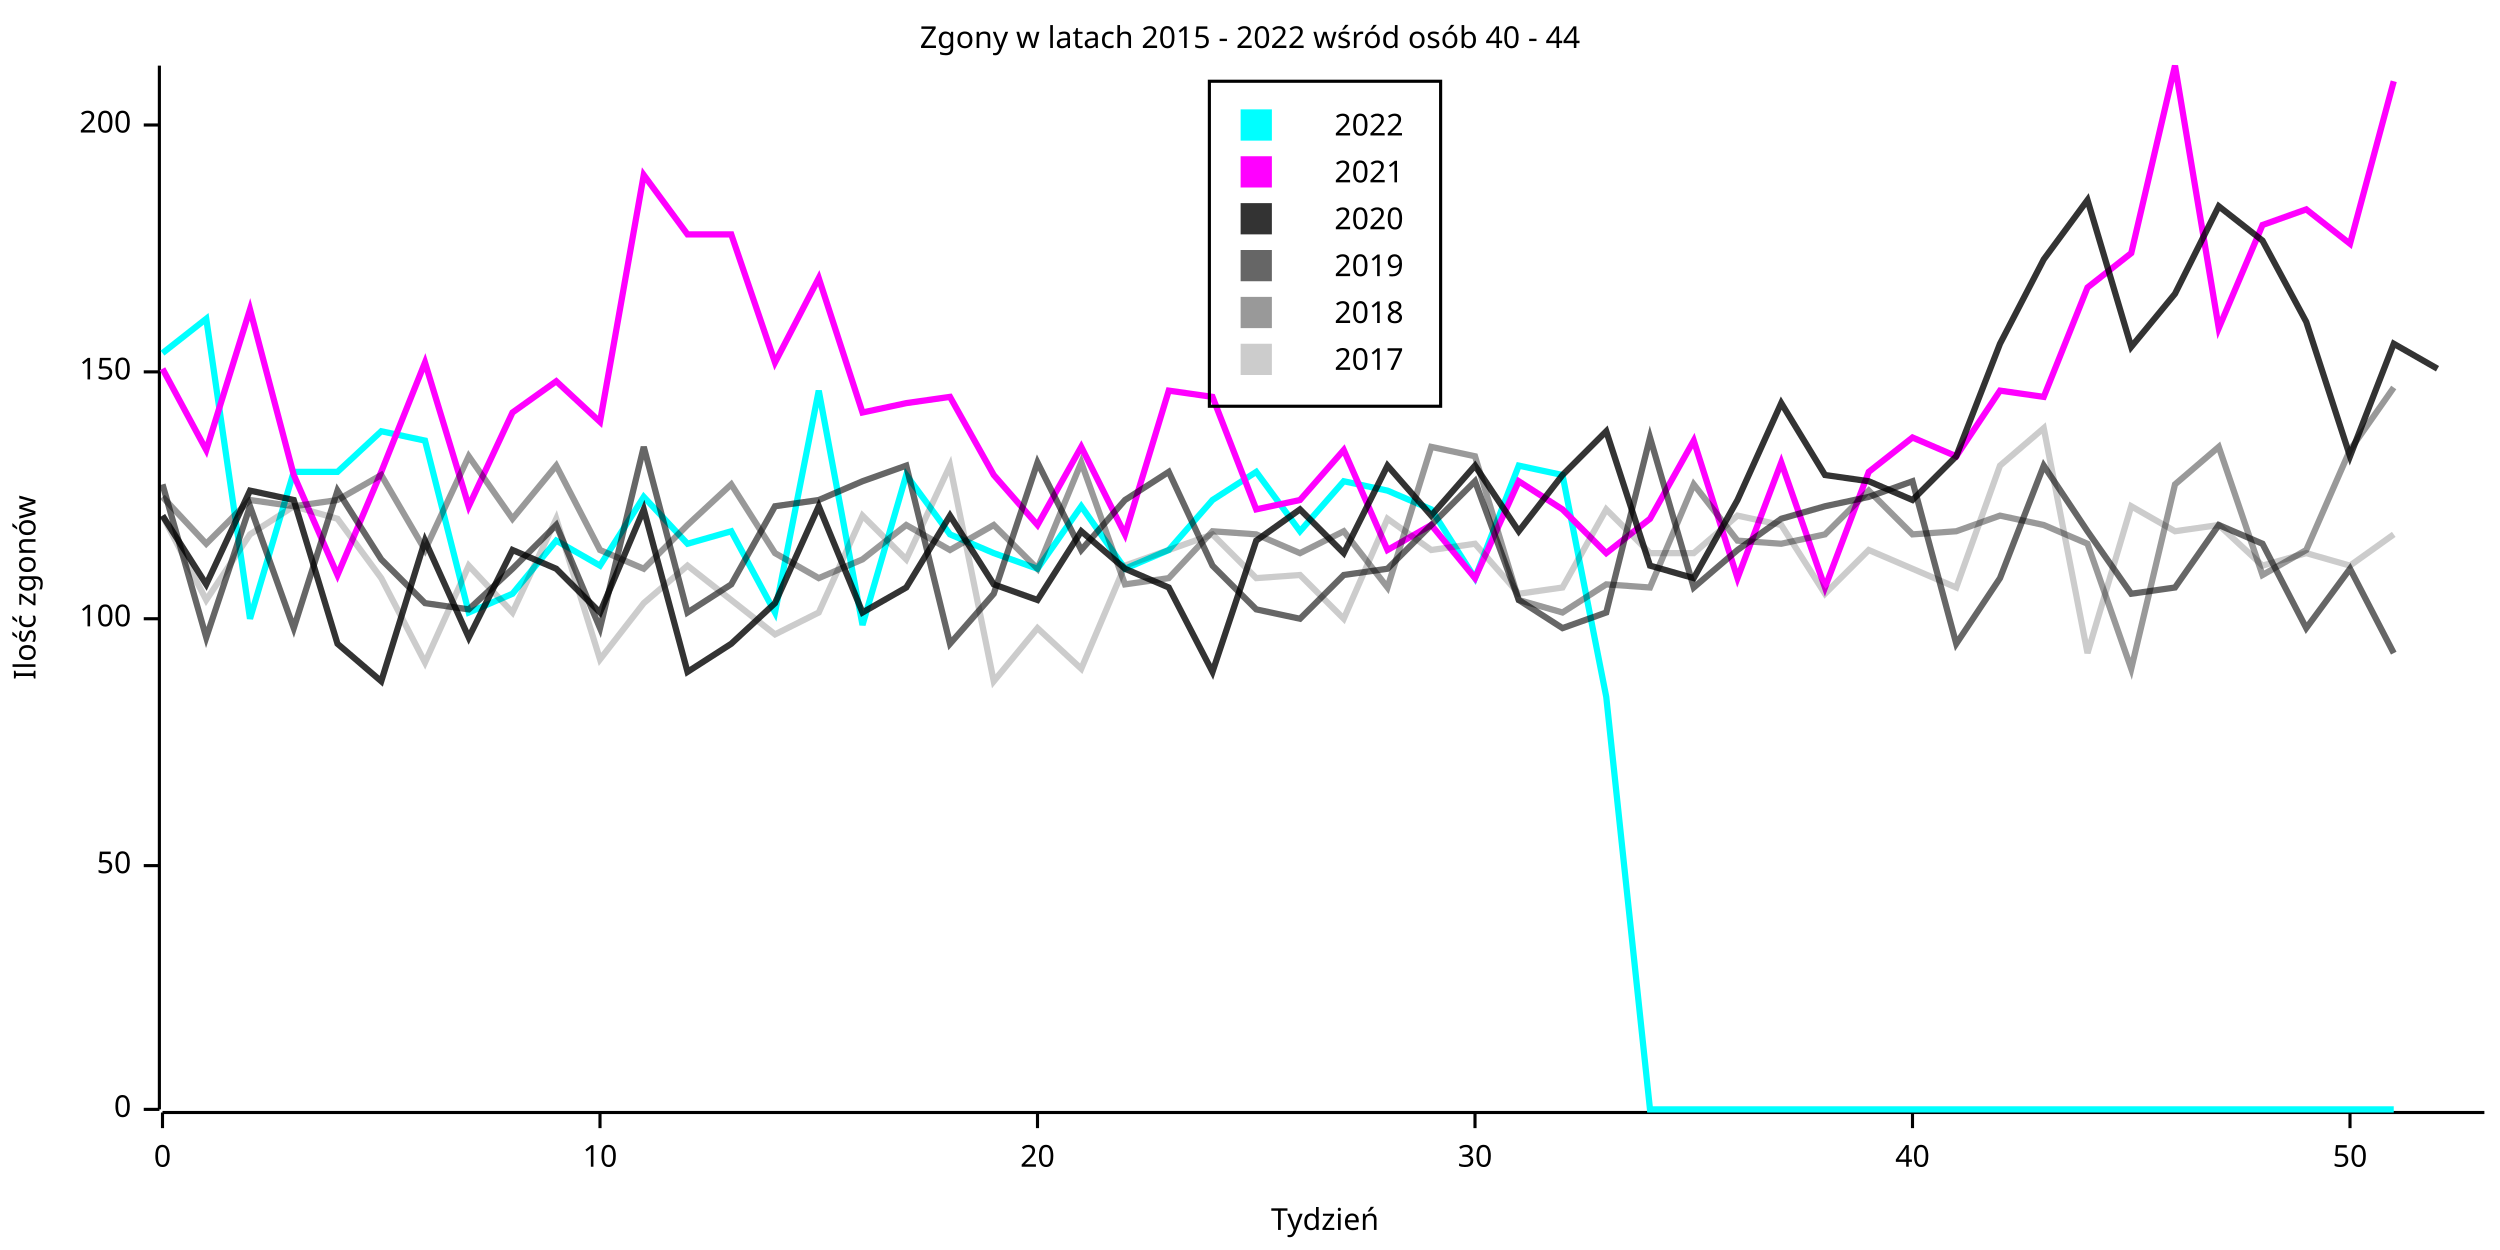
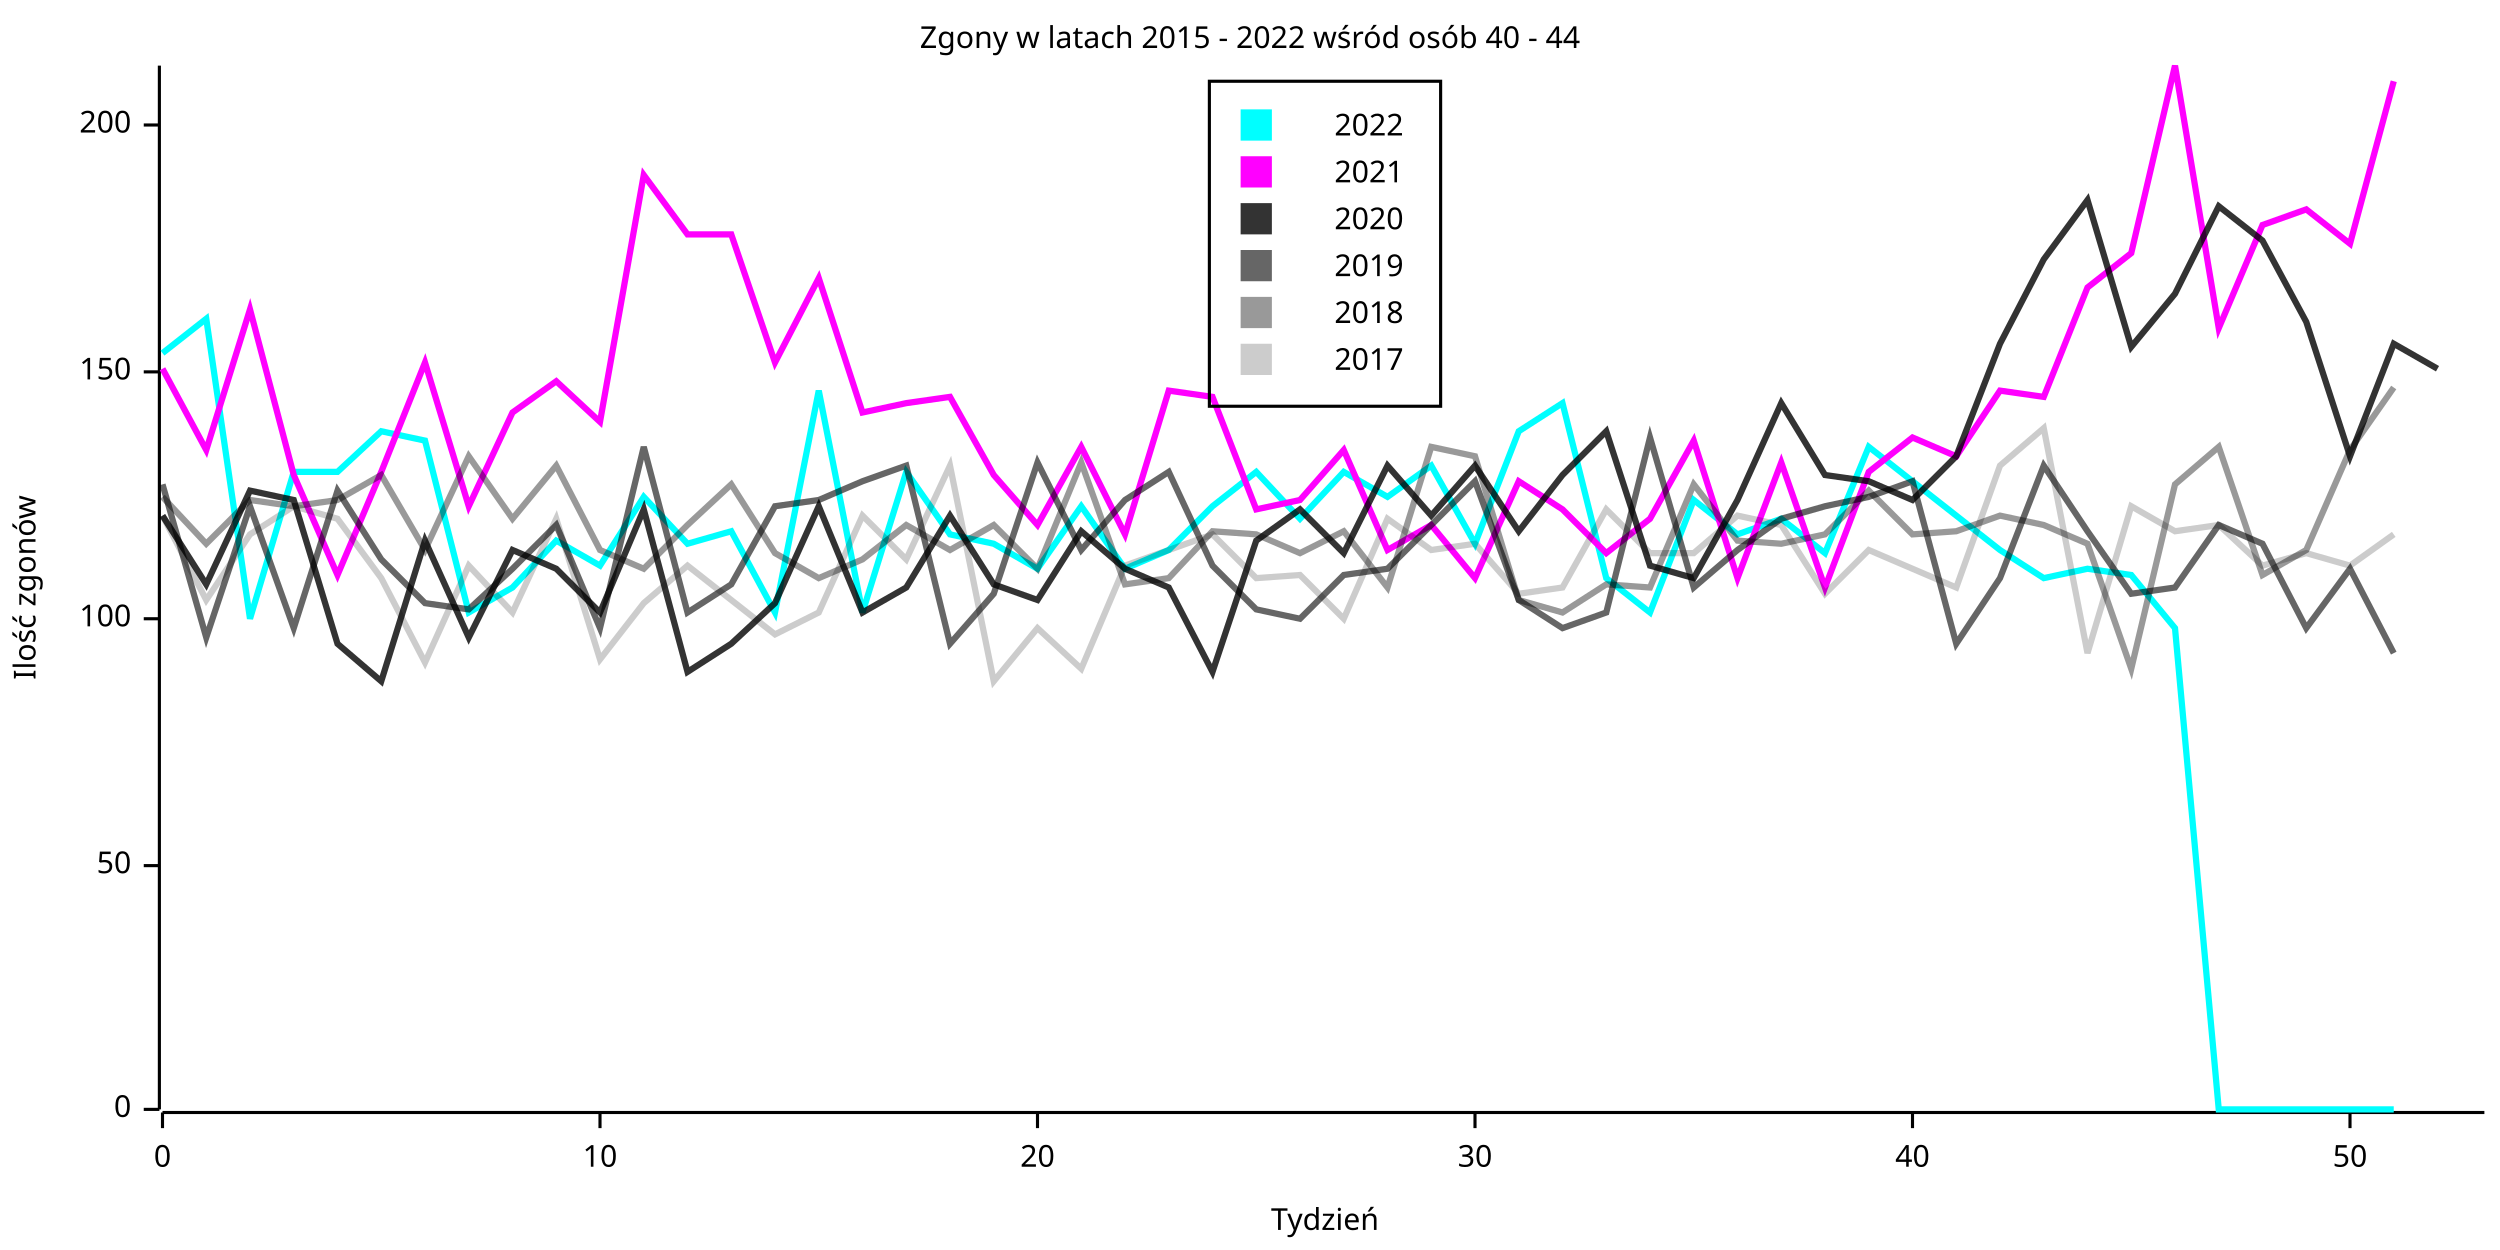
<svg xmlns="http://www.w3.org/2000/svg" width="800" height="400" viewBox="0 0 800 400">
  <rect x="0" y="0" width="800" height="400" opacity="1" fill="#FFFFFF" stroke="none" />
  <text x="400" y="8" dy="0.76em" text-anchor="middle" font-family="sans-serif" font-size="9.677" opacity="1" fill="#000000">
Zgony w latach 2015 - 2022 wśród osób 40 - 44
</text>
  <text x="4" y="188" dy="0.76em" text-anchor="middle" font-family="sans-serif" font-size="9.677" opacity="1" fill="#000000" transform="rotate(270, 4, 188)">
Ilość zgonów
</text>
  <text x="424" y="396" dy="-0.5ex" text-anchor="middle" font-family="sans-serif" font-size="9.677" opacity="1" fill="#000000">
Tydzień
</text>
  <polyline fill="none" opacity="1" stroke="#000000" stroke-width="1" points="51,21 51,355 " />
  <text x="42" y="355" dy="0.5ex" text-anchor="end" font-family="sans-serif" font-size="9.677" opacity="1" fill="#000000">
0
</text>
  <polyline fill="none" opacity="1" stroke="#000000" stroke-width="1" points="46,355 51,355 " />
  <text x="42" y="277" dy="0.5ex" text-anchor="end" font-family="sans-serif" font-size="9.677" opacity="1" fill="#000000">
50
</text>
  <polyline fill="none" opacity="1" stroke="#000000" stroke-width="1" points="46,277 51,277 " />
  <text x="42" y="198" dy="0.5ex" text-anchor="end" font-family="sans-serif" font-size="9.677" opacity="1" fill="#000000">
100
</text>
  <polyline fill="none" opacity="1" stroke="#000000" stroke-width="1" points="46,198 51,198 " />
  <text x="42" y="119" dy="0.5ex" text-anchor="end" font-family="sans-serif" font-size="9.677" opacity="1" fill="#000000">
150
</text>
  <polyline fill="none" opacity="1" stroke="#000000" stroke-width="1" points="46,119 51,119 " />
  <text x="42" y="40" dy="0.5ex" text-anchor="end" font-family="sans-serif" font-size="9.677" opacity="1" fill="#000000">
200
</text>
  <polyline fill="none" opacity="1" stroke="#000000" stroke-width="1" points="46,40 51,40 " />
  <polyline fill="none" opacity="1" stroke="#000000" stroke-width="1" points="52,356 795,356 " />
  <text x="52" y="366" dy="0.76em" text-anchor="middle" font-family="sans-serif" font-size="9.677" opacity="1" fill="#000000">
0
</text>
  <polyline fill="none" opacity="1" stroke="#000000" stroke-width="1" points="52,356 52,361 " />
  <text x="192" y="366" dy="0.76em" text-anchor="middle" font-family="sans-serif" font-size="9.677" opacity="1" fill="#000000">
10
</text>
  <polyline fill="none" opacity="1" stroke="#000000" stroke-width="1" points="192,356 192,361 " />
  <text x="332" y="366" dy="0.76em" text-anchor="middle" font-family="sans-serif" font-size="9.677" opacity="1" fill="#000000">
20
</text>
  <polyline fill="none" opacity="1" stroke="#000000" stroke-width="1" points="332,356 332,361 " />
  <text x="472" y="366" dy="0.76em" text-anchor="middle" font-family="sans-serif" font-size="9.677" opacity="1" fill="#000000">
30
</text>
  <polyline fill="none" opacity="1" stroke="#000000" stroke-width="1" points="472,356 472,361 " />
  <text x="612" y="366" dy="0.76em" text-anchor="middle" font-family="sans-serif" font-size="9.677" opacity="1" fill="#000000">
40
</text>
  <polyline fill="none" opacity="1" stroke="#000000" stroke-width="1" points="612,356 612,361 " />
  <text x="752" y="366" dy="0.76em" text-anchor="middle" font-family="sans-serif" font-size="9.677" opacity="1" fill="#000000">
50
</text>
  <polyline fill="none" opacity="1" stroke="#000000" stroke-width="1" points="752,356 752,361 " />
-   <polyline fill="none" opacity="1" stroke="#00FFFF" stroke-width="2" points="52,113 66,102 80,198 94,151 108,151 122,138 136,141 150,196 164,190 178,173 192,181 206,159 220,174 234,170 248,196 262,125 276,200 290,152 304,171 318,177 332,182 346,162 360,182 374,176 388,160 402,151 416,170 430,154 444,157 458,163 472,185 486,149 500,152 514,223 528,355 542,355 556,355 570,355 584,355 598,355 612,355 626,355 640,355 654,355 668,355 682,355 696,355 710,355 724,355 738,355 752,355 766,355 " />
+   <polyline fill="none" opacity="1" stroke="#00FFFF" stroke-width="2" points="52,113 66,102 80,198 94,151 108,151 122,138 136,141 150,196 164,188 178,173 192,181 206,159 220,174 234,170 248,196 262,125 276,196 290,151 304,171 318,174 332,182 346,162 360,182 374,176 388,162 402,151 416,166 430,151 444,159 458,149 472,174 486,138 500,129 514,185 528,196 542,160 556,171 570,166 584,177 598,143 612,154 626,165 640,176 654,185 668,182 682,184 696,201 710,355 724,355 738,355 752,355 766,355 " />
  <polyline fill="none" opacity="1" stroke="#FF00FF" stroke-width="2" points="52,118 66,144 80,99 94,152 108,184 122,151 136,116 150,162 164,132 178,122 192,135 206,56 220,75 234,75 248,116 262,89 276,132 290,129 304,127 318,152 332,168 346,143 360,171 374,125 388,127 402,163 416,160 430,144 444,176 458,168 472,185 486,154 500,163 514,177 528,166 542,141 556,185 570,148 584,188 598,151 612,140 626,146 640,125 654,127 668,92 682,81 696,21 710,105 724,72 738,67 752,78 766,26 " />
  <polyline fill="none" opacity="0.8" stroke="#000000" stroke-width="2" points="52,165 66,187 80,157 94,160 108,206 122,218 136,173 150,204 164,176 178,182 192,196 206,163 220,215 234,206 248,193 262,162 276,196 290,188 304,165 318,187 332,192 346,170 360,182 374,188 388,215 402,173 416,163 430,177 444,149 458,165 472,149 486,170 500,152 514,138 528,181 542,185 556,160 570,129 584,152 598,154 612,160 626,146 640,110 654,83 668,64 682,111 696,94 710,66 724,77 738,103 752,146 766,110 780,118 " />
  <polyline fill="none" opacity="0.6" stroke="#000000" stroke-width="2" points="52,155 66,204 80,162 94,201 108,157 122,179 136,193 150,195 164,182 178,168 192,201 206,143 220,196 234,187 248,162 262,160 276,154 290,149 304,206 318,190 332,148 346,176 360,160 374,151 388,181 402,195 416,198 430,184 444,182 458,168 472,154 486,192 500,201 514,196 528,140 542,188 556,176 570,166 584,162 598,159 612,154 626,206 640,185 654,149 668,170 682,190 696,188 710,168 724,174 738,201 752,182 766,209 " />
  <polyline fill="none" opacity="0.4" stroke="#000000" stroke-width="2" points="52,159 66,174 80,160 94,162 108,160 122,152 136,176 150,146 164,166 178,149 192,176 206,182 220,168 234,155 248,177 262,185 276,179 290,168 304,176 318,168 332,182 346,148 360,187 374,185 388,170 402,171 416,177 430,170 444,188 458,143 472,146 486,192 500,196 514,187 528,188 542,155 556,173 570,174 584,171 598,157 612,171 626,170 640,165 654,168 668,174 682,214 696,155 710,143 724,184 738,176 752,144 766,124 " />
  <polyline fill="none" opacity="0.2" stroke="#000000" stroke-width="2" points="52,165 66,192 80,171 94,162 108,166 122,185 136,212 150,181 164,196 178,166 192,211 206,193 220,181 234,192 248,203 262,196 276,165 290,179 304,149 318,218 332,201 346,214 360,181 374,176 388,171 402,185 416,184 430,198 444,166 458,176 472,174 486,190 500,188 514,163 528,177 542,177 556,165 570,168 584,190 598,176 612,182 626,188 640,149 654,137 668,209 682,162 696,170 710,168 724,181 738,177 752,181 766,171 " />
  <rect x="387" y="26" width="74" height="104" opacity="1" fill="none" stroke="#000000" />
  <text x="427" y="36" dy="0.76em" text-anchor="start" font-family="sans-serif" font-size="9.677" opacity="1" fill="#000000">
2022
</text>
  <text x="427" y="51" dy="0.76em" text-anchor="start" font-family="sans-serif" font-size="9.677" opacity="1" fill="#000000">
2021
</text>
  <text x="427" y="66" dy="0.76em" text-anchor="start" font-family="sans-serif" font-size="9.677" opacity="1" fill="#000000">
2020
</text>
  <text x="427" y="81" dy="0.76em" text-anchor="start" font-family="sans-serif" font-size="9.677" opacity="1" fill="#000000">
2019
</text>
  <text x="427" y="96" dy="0.76em" text-anchor="start" font-family="sans-serif" font-size="9.677" opacity="1" fill="#000000">
2018
</text>
  <text x="427" y="111" dy="0.76em" text-anchor="start" font-family="sans-serif" font-size="9.677" opacity="1" fill="#000000">
2017
</text>
  <rect x="397" y="35" width="10" height="10" opacity="1" fill="#00FFFF" stroke="none" />
  <rect x="397" y="50" width="10" height="10" opacity="1" fill="#FF00FF" stroke="none" />
  <rect x="397" y="65" width="10" height="10" opacity="0.8" fill="#000000" stroke="none" />
  <rect x="397" y="80" width="10" height="10" opacity="0.6" fill="#000000" stroke="none" />
  <rect x="397" y="95" width="10" height="10" opacity="0.4" fill="#000000" stroke="none" />
  <rect x="397" y="110" width="10" height="10" opacity="0.2" fill="#000000" stroke="none" />
</svg>
